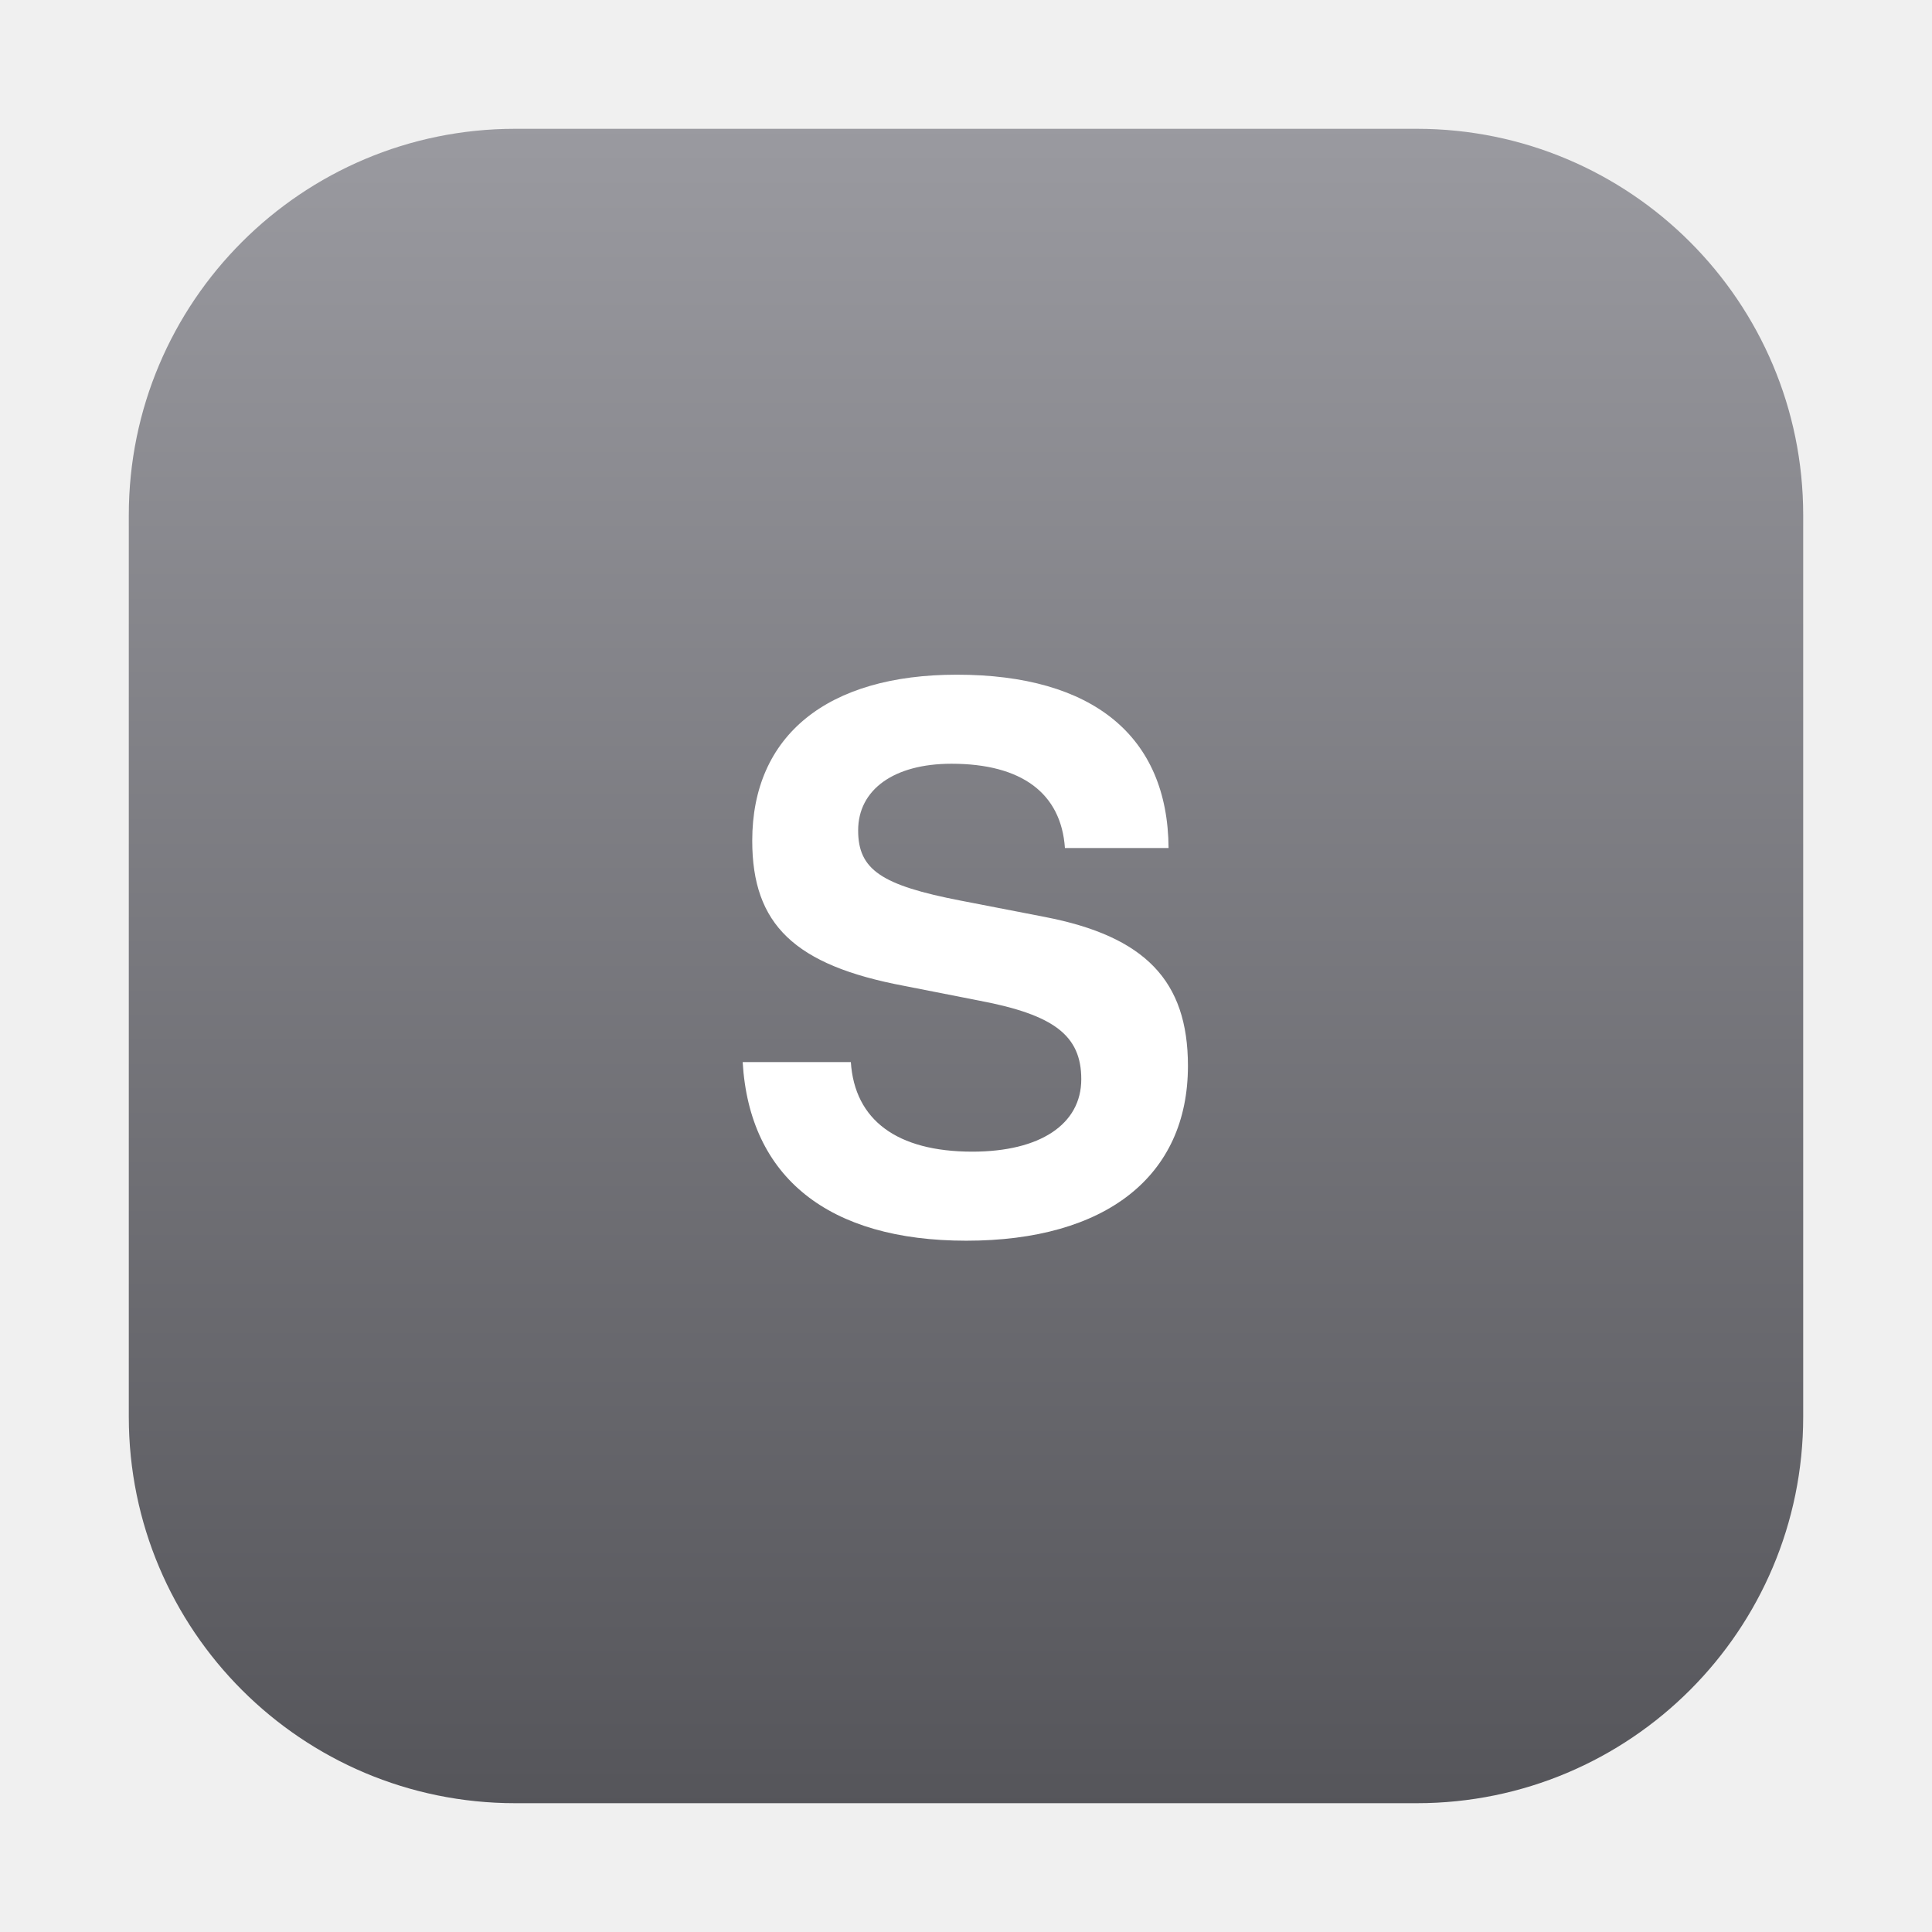
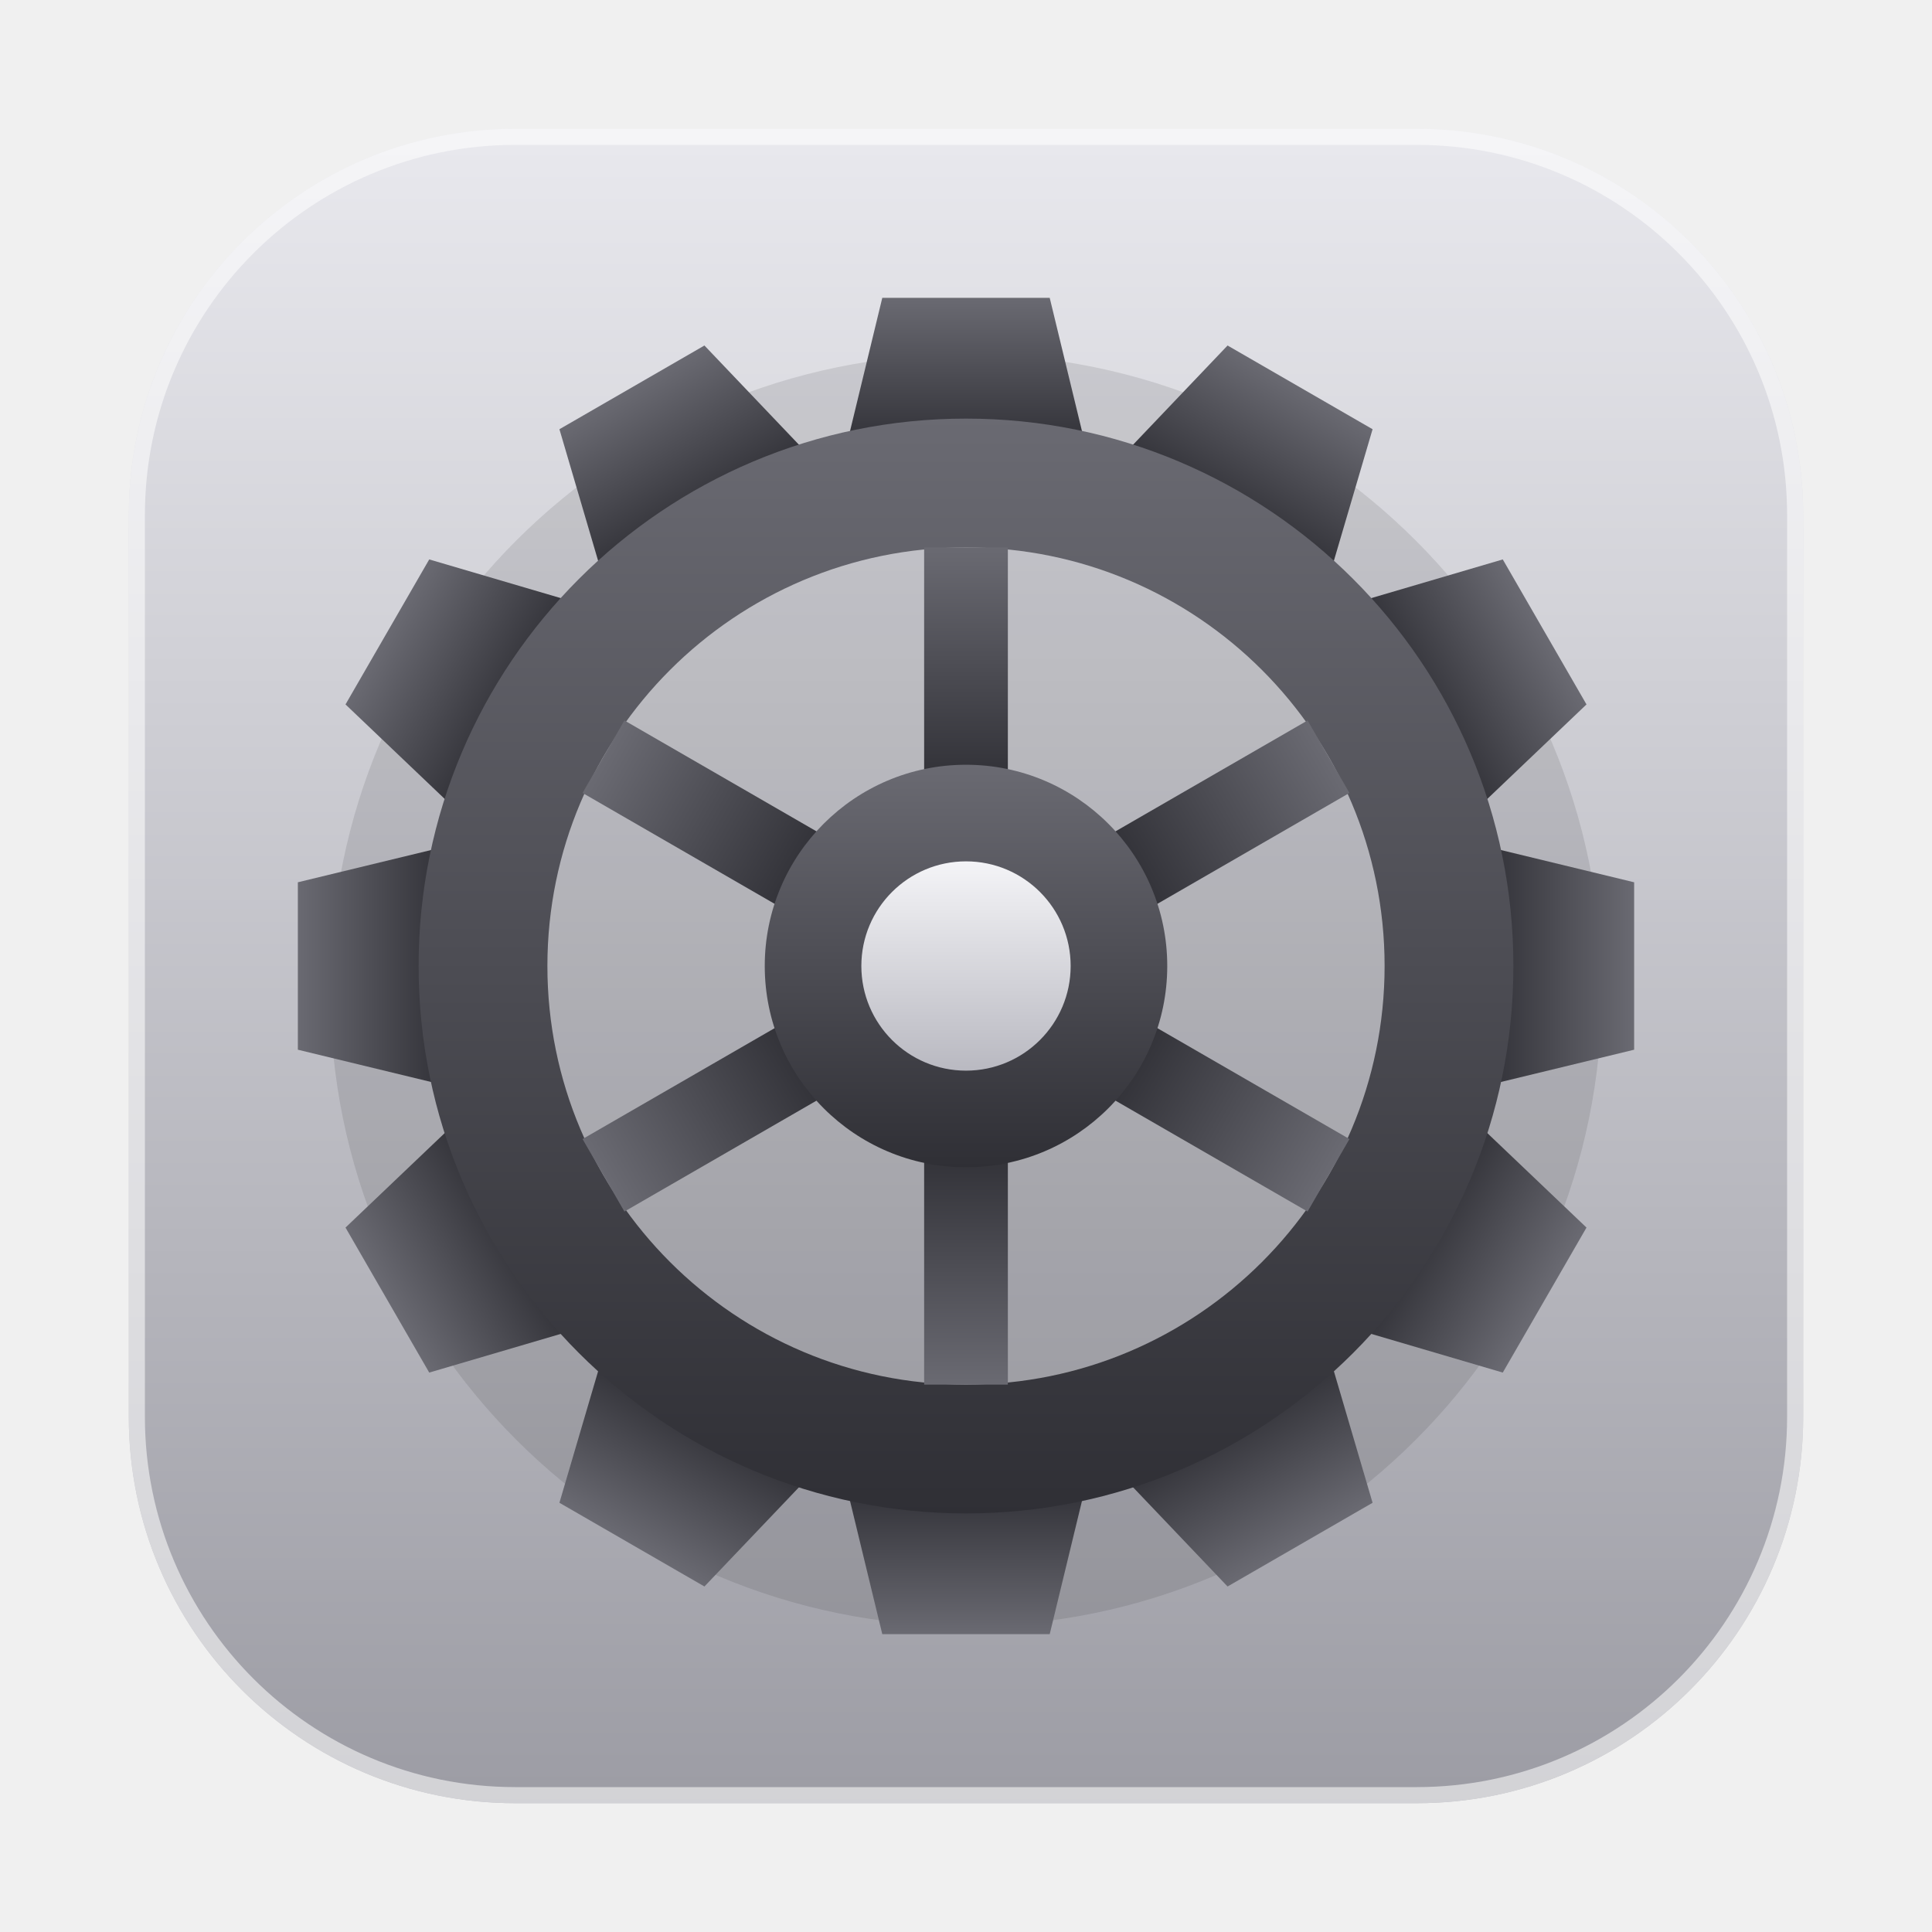
- <svg xmlns="http://www.w3.org/2000/svg" viewBox="0 0 120 120">
+ <svg xmlns="http://www.w3.org/2000/svg" xmlns:xlink="http://www.w3.org/1999/xlink" viewBox="0 0 120 120">
  <defs>
-     <linearGradient id="g" x1="0" y1="0" x2="0" y2="1">
-       <stop offset="0" stop-color="#9a9aa0" />
-       <stop offset="1" stop-color="#55555a" />
+     <linearGradient id="bg" x1="0" y1="0" x2="0" y2="1">
+       <stop offset="0" stop-color="#e9e9ee" />
+       <stop offset="1" stop-color="#9c9ca4" />
    </linearGradient>
+     <linearGradient id="gear" x1="0" y1="0" x2="0" y2="1">
+       <stop offset="0" stop-color="#6a6a72" />
+       <stop offset="1" stop-color="#2f2f35" />
+     </linearGradient>
+     <linearGradient id="hub" x1="0" y1="0" x2="0" y2="1">
+       <stop offset="0" stop-color="#f4f4f7" />
+       <stop offset="1" stop-color="#b9b9c1" />
+     </linearGradient>
+     <path id="t" d="M-5.200 -41.500h10.400l2.300 9.500h-15z" />
+     <path id="s" d="M-2.600 -26h5.200v15h-5.200z" />
  </defs>
-   <rect x="8" y="8" width="104" height="104" rx="24" fill="url(#g)" />
-   <text x="60" y="76" font-family="Helvetica,Arial,sans-serif" font-size="46" font-weight="700" text-anchor="middle" fill="#fff">S</text>
+   <rect x="8" y="8" width="104" height="104" rx="24" fill="url(#bg)" />
+   <rect x="8.500" y="8.500" width="103" height="103" rx="23.500" fill="none" stroke="#fff" stroke-opacity=".55" />
+   <g transform="translate(60 60)">
+     <circle r="39.500" fill="#000" fill-opacity=".1" transform="translate(0 1.500)" />
+     <g fill="url(#gear)">
+       <use xlink:href="#t" />
+       <use xlink:href="#t" transform="rotate(30)" />
+       <use xlink:href="#t" transform="rotate(60)" />
+       <use xlink:href="#t" transform="rotate(90)" />
+       <use xlink:href="#t" transform="rotate(120)" />
+       <use xlink:href="#t" transform="rotate(150)" />
+       <use xlink:href="#t" transform="rotate(180)" />
+       <use xlink:href="#t" transform="rotate(210)" />
+       <use xlink:href="#t" transform="rotate(240)" />
+       <use xlink:href="#t" transform="rotate(270)" />
+       <use xlink:href="#t" transform="rotate(300)" />
+       <use xlink:href="#t" transform="rotate(330)" />
+       <path fill-rule="evenodd" d="M0-34a34 34 0 1 0 0 68a34 34 0 1 0 0-68zM0-26a26 26 0 1 1 0 52a26 26 0 1 1 0-52z" />
+       <use xlink:href="#s" />
+       <use xlink:href="#s" transform="rotate(60)" />
+       <use xlink:href="#s" transform="rotate(120)" />
+       <use xlink:href="#s" transform="rotate(180)" />
+       <use xlink:href="#s" transform="rotate(240)" />
+       <use xlink:href="#s" transform="rotate(300)" />
+       <circle r="12.500" />
+     </g>
+     <circle r="6.500" fill="url(#hub)" />
+   </g>
</svg>
